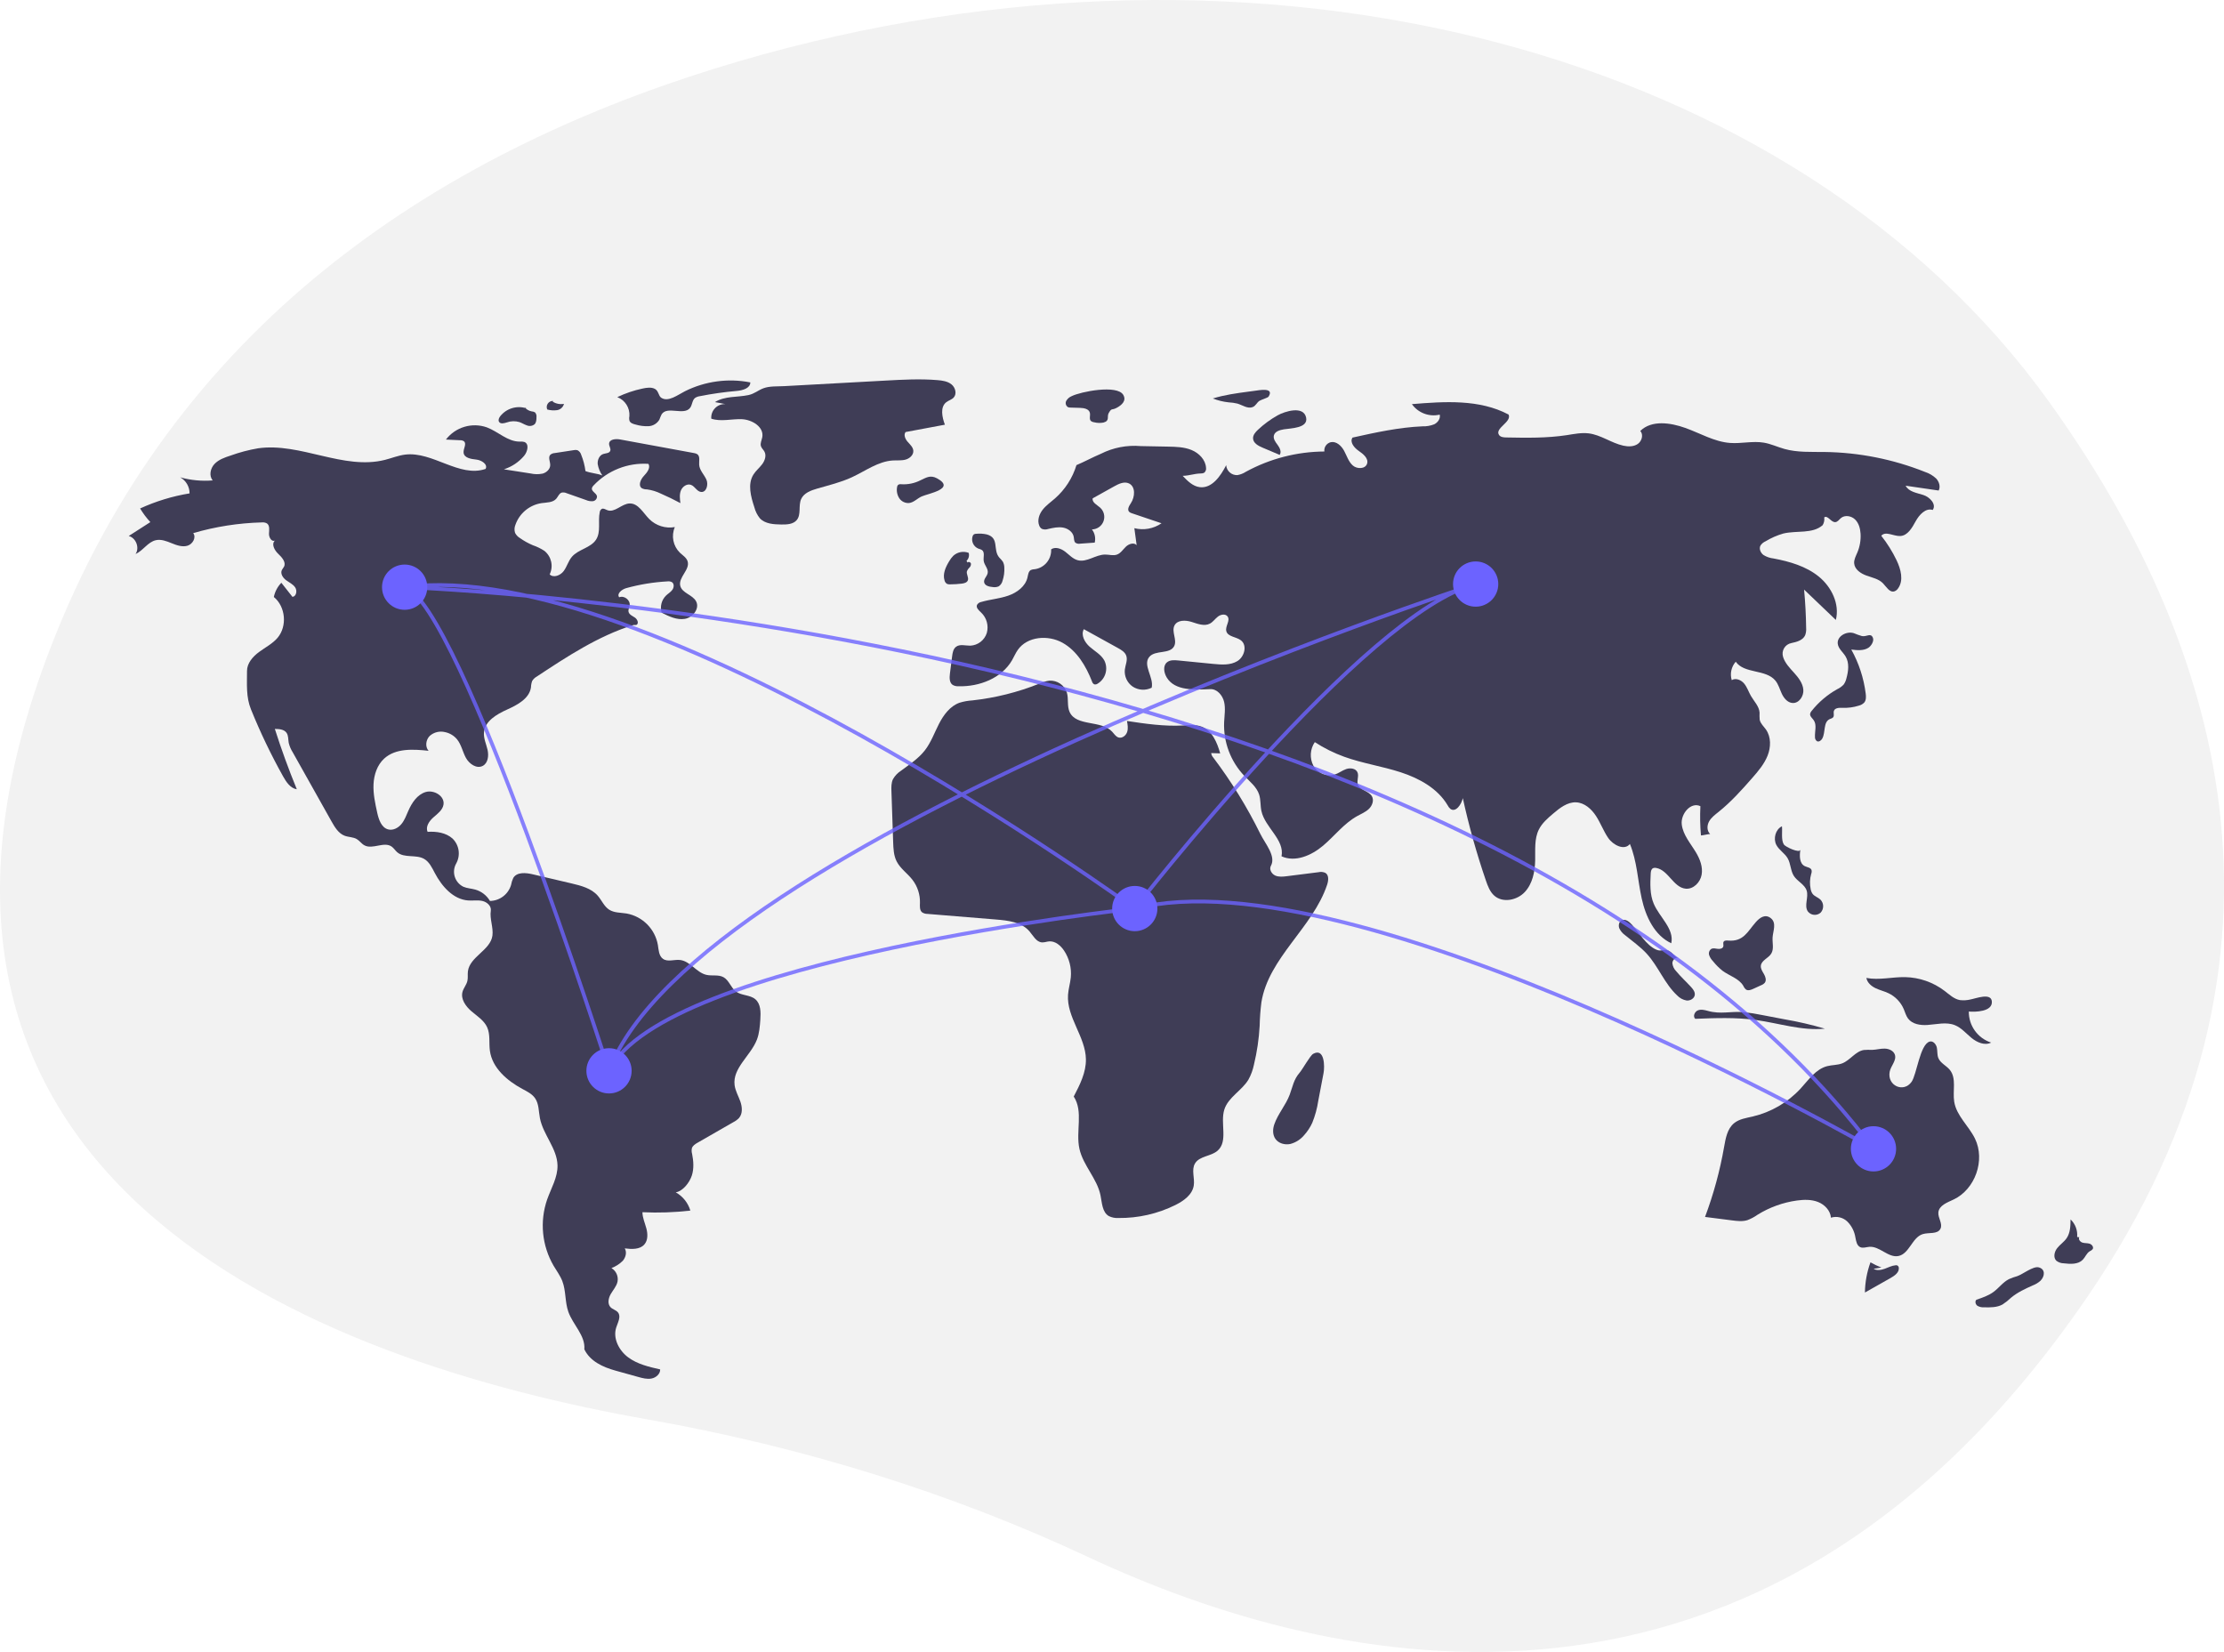
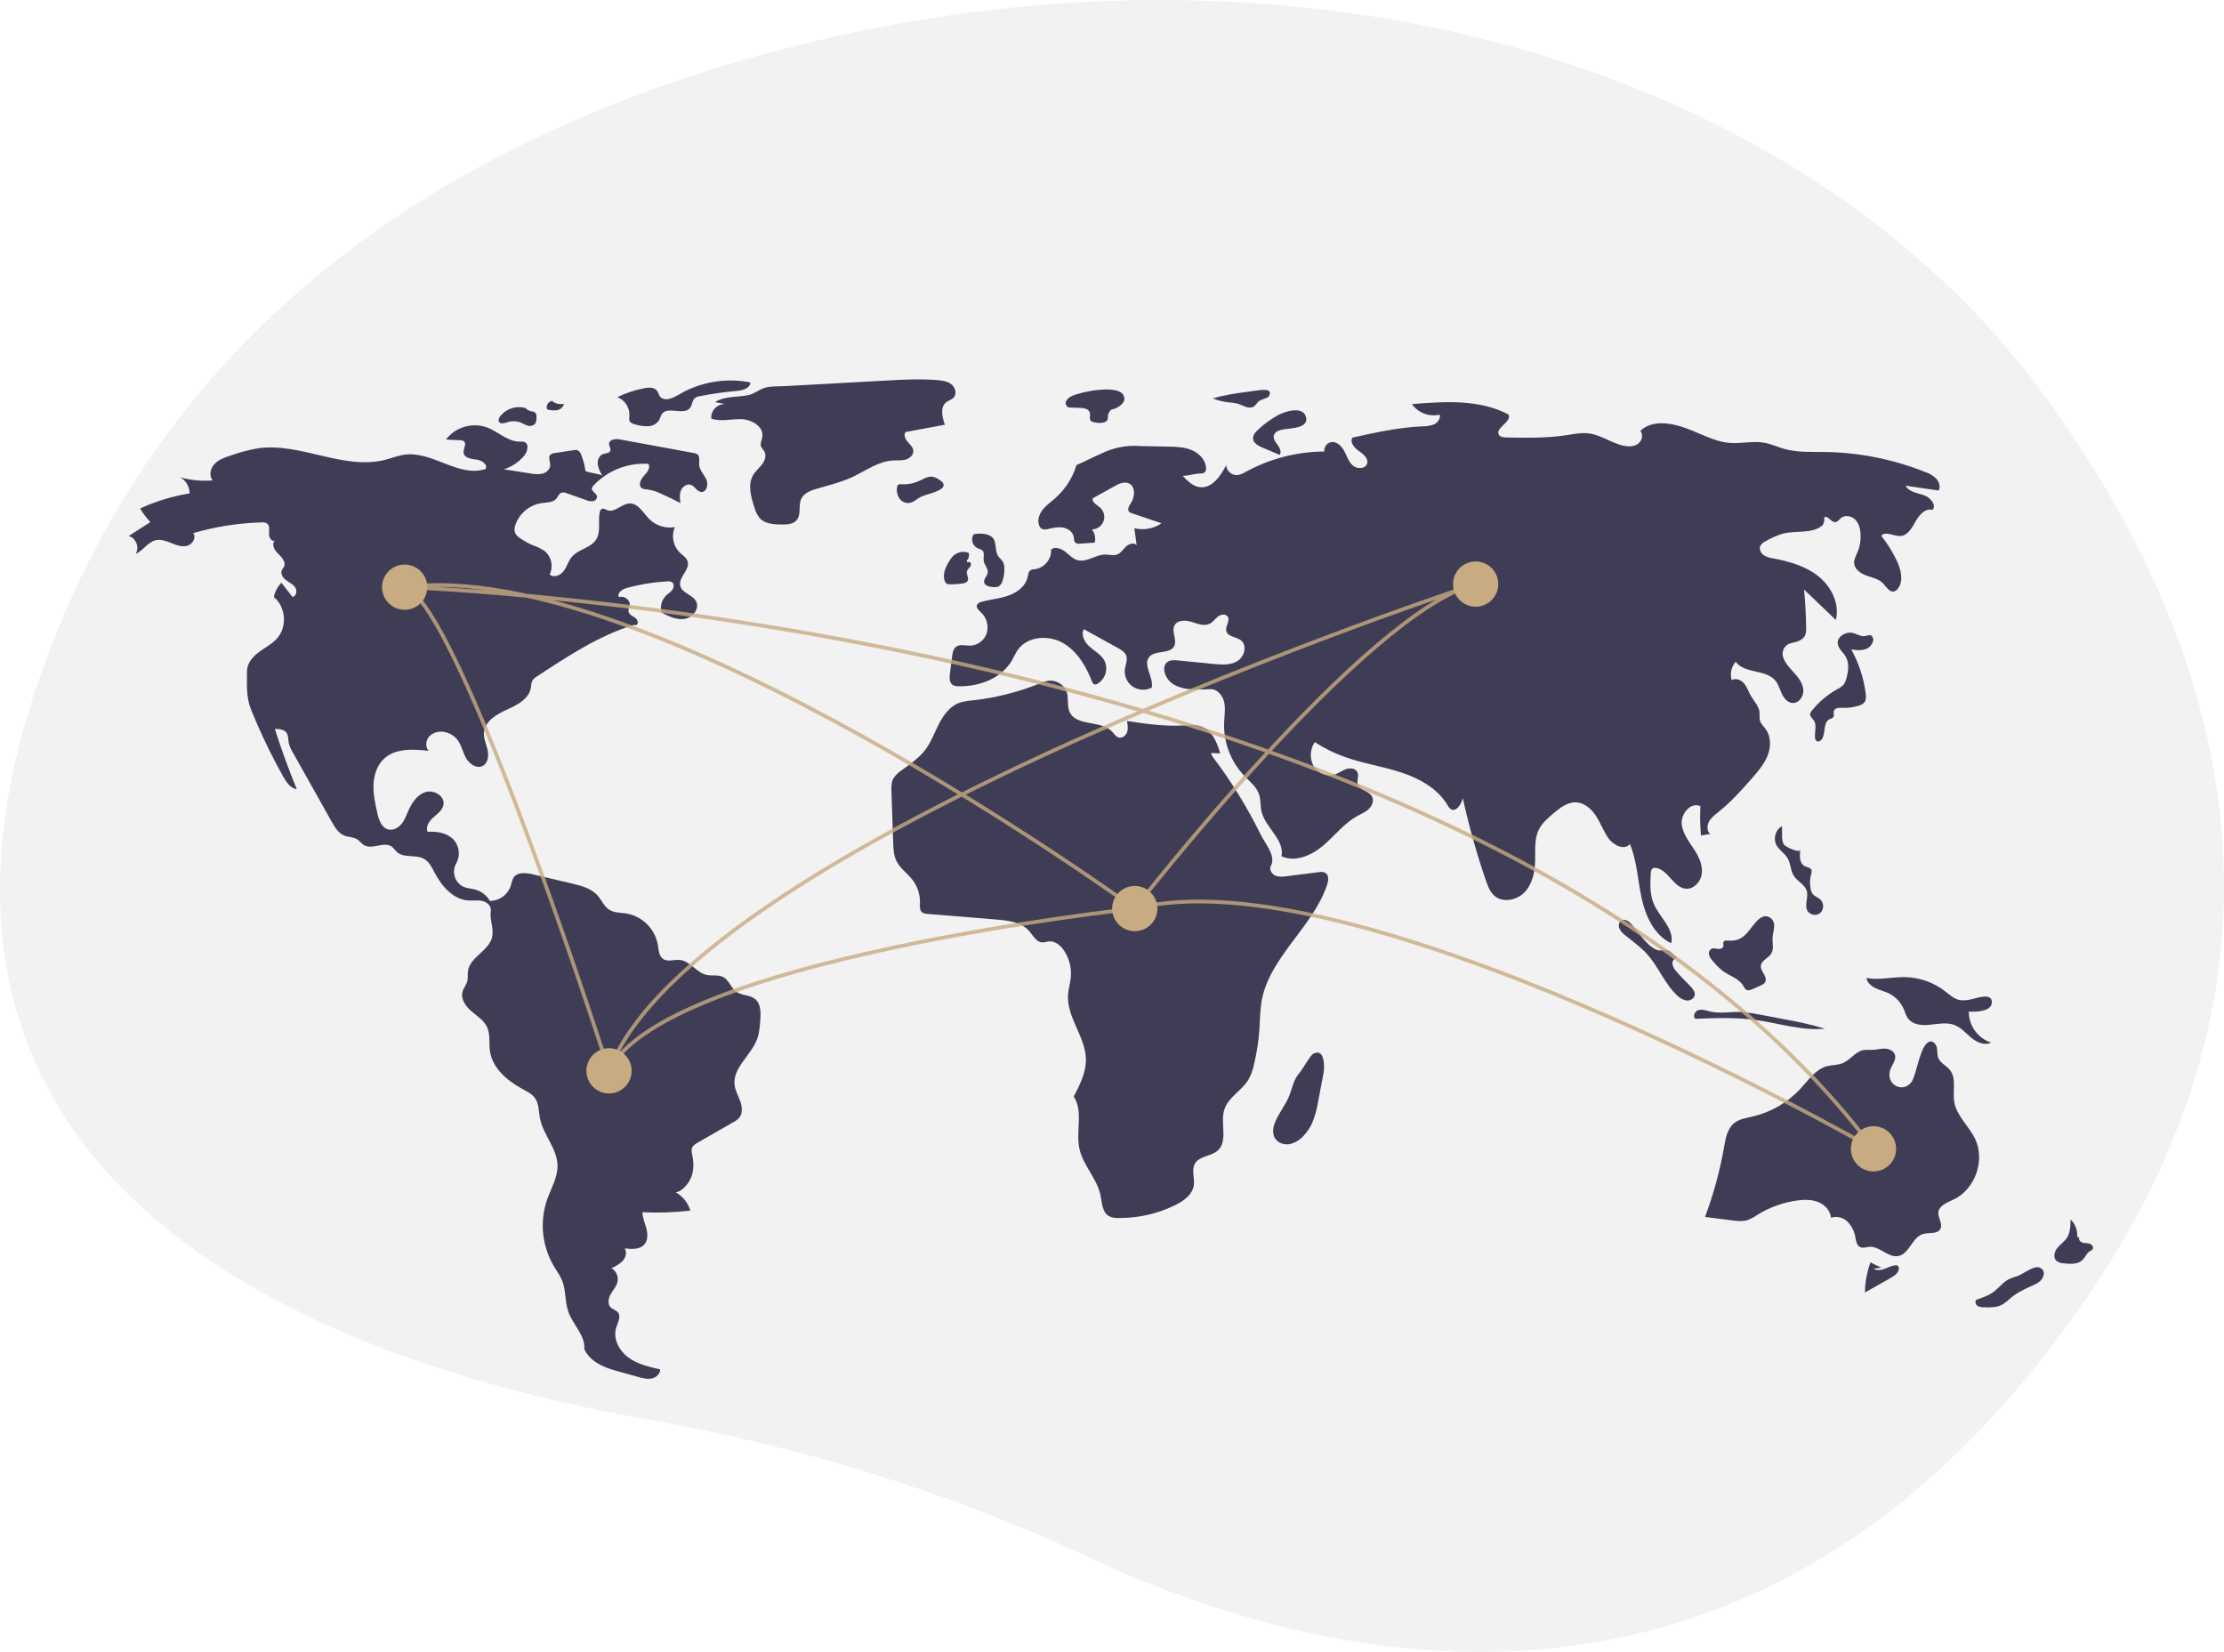
<svg xmlns="http://www.w3.org/2000/svg" id="e37c00f5-ff96-45aa-87ea-1a24b78ba7bd" data-name="Layer 1" width="1176.606" height="873.979" viewBox="0 0 1176.606 873.979">
  <path d="M1095.664,225.463C962.121,39.632,680.019-35.748,402.58,45.439,255.907,88.36,114.487,174.358,44.402,340.88-80.881,638.554,182.167,733.624,354.172,763.924c83.172,14.651,161.507,39.263,233.089,72.771C716.045,896.979,944,950.398,1115.894,699.286,1240.482,517.28,1184.616,349.244,1095.664,225.463Z" transform="translate(-11.69692 -13.01074)" fill="#f2f2f2" />
  <path d="M321.429,262.228a34.385,34.385,0,0,0-2.248-8.605,3.895,3.895,0,0,0-1.98-2.439,4.08,4.08,0,0,0-1.965-.022l-10.087,1.544a3.867,3.867,0,0,0-2.302.894c-1.314,1.382-.02,3.607-.06,5.513-.045,2.143-1.95,3.883-4.015,4.459a15.177,15.177,0,0,1-6.38-.079l-14.105-2.192a23.256,23.256,0,0,0,10.671-7.121c1.856-2.199,2.844-6.304.161-7.345a6.585,6.585,0,0,0-2.45-.197c-6.391.05-11.419-5.286-17.402-7.533a19.241,19.241,0,0,0-21.655,6.455l7.514.362a3.335,3.335,0,0,1,2.001.534c1.647,1.353-.401,3.952-.169,6.07.301,2.752,3.956,3.34,6.711,3.619s6.25,2.517,4.925,4.948c-13.847,4.769-27.937-9.323-42.479-7.588-3.68.439-7.156,1.885-10.749,2.794-21.951,5.554-44.644-9.264-67.068-6.126a85.163,85.163,0,0,0-14.64,3.861c-3.052,1.002-6.235,2.085-8.453,4.409s-3.061,6.298-.961,8.729a49.126,49.126,0,0,1-17.216-1.636,9.645,9.645,0,0,1,4.959,8.5A102.145,102.145,0,0,0,85.821,282.014a44.073,44.073,0,0,0,5.416,7.215l-11.445,7.353c3.867.974,5.866,6.247,3.617,9.54,4.009-1.784,6.494-6.398,10.782-7.333,2.809-.613,5.667.536,8.331,1.616s5.593,2.126,8.352,1.316,4.793-4.387,3.04-6.666a142.719,142.719,0,0,1,36.253-5.664,4.547,4.547,0,0,1,2.746.521c1.598,1.109,1.178,3.504,1.092,5.447s1.429,4.497,3.165,3.621c-2.043,1.772-.297,5.108,1.664,6.971s4.323,4.434,3.123,6.858c-.313.633-.845,1.139-1.146,1.777-.89,1.884.523,4.081,2.189,5.332s3.707,2.126,4.864,3.858.632,4.765-1.438,5.007l-5.882-7.469a15.314,15.314,0,0,0-3.974,7.53c6.238,5.099,7.176,15.478,1.954,21.613-2.669,3.135-6.464,5.04-9.776,7.486s-6.377,5.928-6.369,10.045c.014,7.113-.567,13.721,2.099,20.316a312.966,312.966,0,0,0,16.99,35.447c1.681,3.006,3.853,6.301,7.258,6.819q-6.455-15.714-11.621-31.917c2.243.009,4.836.187,6.151,2.004,1.089,1.505.855,3.551,1.193,5.378a16.659,16.659,0,0,0,2.124,4.994L187.123,447.636c1.704,3.034,3.658,6.292,6.913,7.521,2.082.786,4.49.638,6.406,1.769,1.502.887,2.513,2.46,4.044,3.296,4.329,2.361,10.349-2.167,14.394.652,1.157.806,1.893,2.087,2.958,3.01,3.736,3.236,9.865,1.071,14.179,3.485,2.78,1.556,4.22,4.667,5.703,7.486,3.714,7.062,9.723,13.981,17.683,14.543,2.5.177,5.054-.297,7.498.259s4.85,2.689,4.457,5.164c-.673,4.244,1.424,8.891.861,13.151-1.026,7.76-12.032,11.169-12.978,18.939-.207,1.701.117,3.457-.288,5.122-.496,2.041-2.029,3.702-2.574,5.731-1.032,3.844,1.722,7.67,4.748,10.256s6.635,4.816,8.289,8.437c1.748,3.827.89,8.289,1.458,12.457,1.241,9.1,9.102,15.847,17.191,20.197,2.465,1.325,5.111,2.608,6.706,4.908,2.082,3.001,1.875,6.957,2.57,10.543,1.703,8.782,9.095,16.017,9.305,24.96.149,6.356-3.384,12.122-5.495,18.12a42.257,42.257,0,0,0,3.451,35.046c1.579,2.666,3.467,5.18,4.584,8.07,1.993,5.158,1.346,11.02,3.184,16.235,2.43,6.895,9.106,12.589,8.467,19.872,3.031,6.294,9.724,9.387,16.454,11.26l12.062,3.357c2.309.643,4.723,1.291,7.074.825s4.596-2.418,4.535-4.815c-5.915-1.334-12.019-2.752-16.895-6.357s-8.216-10.023-6.366-15.797c.858-2.678,2.683-5.769.948-7.982-.993-1.267-2.81-1.598-3.931-2.753-1.748-1.803-1.147-4.831.109-7.005s3.073-4.116,3.579-6.576a6.861,6.861,0,0,0-3.216-7.138,17.054,17.054,0,0,0,5.97-3.831c1.57-1.793,2.295-4.557,1.06-6.595,3.668.465,7.997.693,10.405-2.113,1.923-2.24,1.79-5.59,1.031-8.442s-2.044-5.624-2.084-8.575a156.267,156.267,0,0,0,25.353-.86,16.439,16.439,0,0,0-7.708-9.654c3.811-.645,7.282-5.207,8.486-8.879s.897-7.673.153-11.465a6.152,6.152,0,0,1-.114-3.004c.429-1.368,1.772-2.202,3.015-2.916l18.914-10.863a11.017,11.017,0,0,0,3.025-2.233c1.982-2.328,1.688-5.841.673-8.725s-2.64-5.595-3.031-8.627c-1.169-9.068,8.538-15.574,11.813-24.109,1.286-3.35,1.548-6.991,1.796-10.57.267-3.844.287-8.31-2.665-10.787-2.829-2.375-7.251-1.845-10.211-4.054-2.714-2.025-3.651-5.958-6.616-7.594-2.693-1.486-6.07-.541-9.065-1.239-5.274-1.23-8.592-7.308-13.978-7.871-3.039-.318-6.478,1.168-8.969-.602-2.195-1.559-2.283-4.694-2.7-7.353a20.536,20.536,0,0,0-16.575-16.628c-3.133-.502-6.544-.312-9.209-2.033-2.699-1.744-3.937-5.008-6.057-7.422-3.417-3.891-8.798-5.274-13.84-6.459l-20.506-4.821c-3.64-.856-8.332-1.31-10.286,1.879a14.738,14.738,0,0,0-1.217,3.827,11.85,11.85,0,0,1-11.144,8.388,13.179,13.179,0,0,0-7.772-6.013c-2.079-.579-4.305-.644-6.288-1.496a8.833,8.833,0,0,1-3.833-12.253,10.995,10.995,0,0,0-1.879-13.225c-3.487-3.131-8.532-3.887-13.207-3.574-1.225-2.672.823-5.687,3.03-7.629s4.886-3.851,5.366-6.751c.756-4.561-5.064-8.026-9.483-6.666s-7.24,5.652-9.104,9.883c-1.07,2.428-1.979,4.984-3.667,7.031s-4.405,3.513-6.975,2.856c-3.639-.93-5.044-5.253-5.849-8.921-1.081-4.922-2.167-9.912-1.941-14.946s1.923-10.203,5.635-13.61c6.049-5.553,15.328-5.009,23.491-4.123-1.929-2.173-1.452-5.835.612-7.881a8.96,8.96,0,0,1,8.121-1.995,11.191,11.191,0,0,1,6.291,3.762c2.32,2.828,2.979,6.647,4.733,9.857s5.696,5.948,8.923,4.226c2.787-1.488,3.23-5.353,2.536-8.435s-2.167-6.08-1.916-9.229c.479-6.01,6.709-9.627,12.206-12.102S291.737,382.615,292.608,376.65a10.73,10.73,0,0,1,.652-3.42,6.709,6.709,0,0,1,2.461-2.315c16.044-10.603,32.355-21.335,50.692-27.129.954-.301,1.066.034,2.038-.203,1.361-.786.459-2.962-.846-3.838s-3.048-1.549-3.379-3.085c-.243-1.129.422-2.238.595-3.381.425-2.807-2.933-5.399-5.541-4.276-1.473-1.951,1.442-4.217,3.798-4.866a103.15,103.15,0,0,1,21.67-3.54,3.903,3.903,0,0,1,2.466.419c1.231.853,1.074,2.808.201,4.025s-2.229,1.981-3.316,3.011a9.053,9.053,0,0,0-2.348,9.105c3.826,1.946,7.986,3.95,12.223,3.264s7.999-5.447,6.007-9.249c-1.855-3.541-7.426-4.34-8.384-8.221-1.122-4.544,5.31-8.585,3.862-13.035-.635-1.949-2.577-3.097-4.068-4.504a12.221,12.221,0,0,1-2.674-13.552,15.419,15.419,0,0,1-13.523-4.232c-3.234-3.264-5.815-8.414-10.408-8.267-4.215.134-7.845,5.051-11.786,3.551-.97-.369-1.992-1.12-2.931-.68a2.422,2.422,0,0,0-1.093,1.815c-1.002,4.788.721,10.244-1.888,14.382-2.84,4.503-9.409,5.127-12.852,9.187-1.869,2.204-2.593,5.174-4.311,7.498s-5.364,3.801-7.425,1.776a10.235,10.235,0,0,0-2.78-12.445,27.309,27.309,0,0,0-6.141-2.987,36.422,36.422,0,0,1-6.861-3.824,6.758,6.758,0,0,1-2.519-2.695,6.141,6.141,0,0,1,.172-4.262,17.426,17.426,0,0,1,13.867-11.494c2.745-.373,5.94-.242,7.756-2.333.961-1.107,1.465-2.78,2.861-3.229a4.219,4.219,0,0,1,2.641.325l10.245,3.606a7.191,7.191,0,0,0,3.65.604,2.474,2.474,0,0,0,2.14-2.6c-.327-1.701-2.945-2.518-2.707-4.234a2.827,2.827,0,0,1,.857-1.441,36.629,36.629,0,0,1,29.051-11.472c1.293,2.124-.752,4.639-2.454,6.452s-3.069,5.052-1.011,6.448a5.643,5.643,0,0,0,2.728.614,23.819,23.819,0,0,1,7.261,2.202q5.311,2.311,10.417,5.057c-.301-2.245-.588-4.609.263-6.708s3.269-3.745,5.381-2.928c2.036.788,3.079,3.483,5.248,3.73,2.893.329,4.034-3.944,2.826-6.593s-3.6-4.867-3.8-7.772c-.135-1.96.611-4.39-.954-5.576a4.26,4.26,0,0,0-1.847-.648l-39.084-7.192c-2.321-.427-5.674-.1-5.777,2.258-.057,1.316,1.118,2.618.597,3.828-.556,1.291-2.381,1.173-3.711,1.63-2.063.709-3.098,3.158-2.9,5.331a14.834,14.834,0,0,0,2.448,6.008C327.82,263.487,323.971,263.291,321.429,262.228Z" transform="translate(-11.69692 -13.01074)" fill="#3f3d56" />
  <path d="M290.244,229.051a12.656,12.656,0,0,0-13.902,4.164c-.644.847-1.184,2.015-.645,2.933.772,1.315,2.741.796,4.192.325a10.549,10.549,0,0,1,6.621-.158c1.363.468,2.581,1.295,3.95,1.745a3.978,3.978,0,0,0,4.056-.593c.939-.958.998-2.447 1-3.788a3.047,3.047,0,0,0-.776-2.504,3.981,3.981,0,0,0-1.796-.531,6.185,6.185,0,0,1-3.619-2.115" transform="translate(-11.69692 -13.01074)" fill="#3f3d56" />
  <path d="M304.337,225.127a3.22,3.22,0,0,0-3.112,4.534,13.05,13.05,0,0,0,5.203.339,4.447,4.447,0,0,0,3.637-3.334,8.372,8.372,0,0,1-5.928-1.132" transform="translate(-11.69692 -13.01074)" fill="#3f3d56" />
  <path d="M351.62,218.574a59.853,59.853,0,0,0-13.342,4.532,10.024,10.024,0,0,1,6.402,10.068,5.243,5.243,0,0,0,.061,2.489c.49,1.188,1.91,1.634,3.158,1.939a20.823,20.823,0,0,0,6.927.884,7.056,7.056,0,0,0,5.734-3.504,24.972,24.972,0,0,1,1.192-2.819c2.992-4.557,11.881.953,15.094-3.451,1.132-1.552,1.028-3.887,2.503-5.116a5.624,5.624,0,0,1,2.574-.982,180.731,180.731,0,0,1,19.548-2.784c3.109-.271,7.162-1.387,7.188-4.508a54.149,54.149,0,0,0-34.541,4.647c-3.85,1.929-8.943,5.985-12.652,3.429-1.389-.957-1.32-3.535-3.231-4.612C356.281,217.686,353.694,218.133,351.62,218.574Z" transform="translate(-11.69692 -13.01074)" fill="#3f3d56" />
  <path d="M389.919,225.736l5.497,1.056a7.124,7.124,0,0,0-7.413,7.72c5.148,1.72,10.761.046,16.184.275s11.733,4.102,10.807,9.451c-.28,1.617-1.214,3.233-.728,4.801.34,1.099,1.31,1.878,1.856,2.89,1.14,2.109.229,4.776-1.21,6.693s-3.374,3.446-4.637,5.483c-3.142,5.067-1.357,11.617.515,17.277a15.231,15.231,0,0,0,2.929,5.849c2.773,2.948,7.292,3.205,11.338,3.264,2.945.043,6.32-.103,8.182-2.385,2.432-2.979.731-7.628,2.332-11.125,1.454-3.176,5.159-4.538,8.515-5.504,6.149-1.77,12.416-3.275,18.229-5.949,7.219-3.32,13.965-8.495,21.899-8.922,2.226-.12,4.507.143,6.651-.467s4.181-2.464,4.019-4.687c-.139-1.9-1.746-3.294-3.002-4.726s-2.242-3.634-1.088-5.149l20.797-3.884c-1.474-4.017-2.623-9.309.765-11.924,1.222-.944,2.859-1.321,3.899-2.461,1.774-1.944.882-5.293-1.166-6.946s-4.816-2.037-7.438-2.255c-9.119-.757-18.29-.257-27.426.244q-26.79,1.468-53.58,2.937c-3.595.197-7.746-.104-11.044,1.123-2.792,1.038-4.776,2.945-7.969,3.614C401.739,223.264,395.252,222.427,389.919,225.736Z" transform="translate(-11.69692 -13.01074)" fill="#3f3d56" />
  <path d="M488.403,269.189a2.212,2.212,0,0,0-1.6.363,2.02,2.02,0,0,0-.521,1.234,8.149,8.149,0,0,0,1.184,5.832,5.711,5.711,0,0,0,5.228,2.506c2.475-.316,4.3-2.427,6.575-3.458,3.507-1.587,18.403-4.061,8.099-9.627-3.551-1.918-5.845-.225-8.644,1.039A19.669,19.669,0,0,1,488.403,269.189Z" transform="translate(-11.69692 -13.01074)" fill="#3f3d56" />
  <path d="M578.653,222.593a5.883,5.883,0,0,0-2.862,2.492,2.514,2.514,0,0,0,.943,3.335,3.752,3.752,0,0,0,1.404.223l4.892.146c2.078.062,4.674.505,5.233,2.508.415,1.487-.513,3.398.606,4.461a3.155,3.155,0,0,0,1.664.649,11.341,11.341,0,0,0,4.929.159c3.56-.955,1.689-3.127,2.81-5.062,1.715-2.96,1.418-1.168,4.441-2.864,2.232-1.253,5.116-3.525,3.253-6.718C602.727,216.368,583.434,220.208,578.653,222.593Z" transform="translate(-11.69692 -13.01074)" fill="#3f3d56" />
  <path d="M675.212,219.802l-2.841.379c-6.406.855-12.848,1.718-19.018,3.641a31.652,31.652,0,0,0,8.329,2.044,25.585,25.585,0,0,1,4.665.663c2.725.811,5.471,2.906,8.104,1.833,1.632-.665,2.165-2.365,3.517-3.266.934-.622,4.475-1.629,4.871-2.257C686.04,217.764,677.672,219.474,675.212,219.802Z" transform="translate(-11.69692 -13.01074)" fill="#3f3d56" />
  <path d="M687.686,232.713A53.277,53.277,0,0,0,677.203,240.39c-1.335,1.255-2.698,2.815-2.577,4.643.161,2.429,2.749,3.839,4.991,4.788l9.081,3.845c1.102-1.553.093-3.696-1.045-5.222s-2.492-3.291-1.989-5.128c.574-2.095,3.129-2.81,5.271-3.171,3.491-.588,12.907-.541,11.776-6.167C701.378,227.35,691.19,230.754,687.686,232.713Z" transform="translate(-11.69692 -13.01074)" fill="#3f3d56" />
  <path d="M685.86,607.84c-.865,2.503-.947,5.451.549,7.637,1.678,2.452,5.036,3.366,7.942,2.744a14.307,14.307,0,0,0,7.374-4.741,25.392,25.392,0,0,0,4.241-6.504,50.767,50.767,0,0,0,3.144-11.502l2.82-14.804c.63-3.309.606-13.452-5.475-10.147-1.661.903-5.508,8.031-7.249,10.053-3.138,3.643-3.553,7.178-5.205,11.592C691.931,597.695,687.773,602.303,685.86,607.84Z" transform="translate(-11.69692 -13.01074)" fill="#3f3d56" />
  <path d="M1007.042,683.597a44.332,44.332,0,0,1-5.778-2.751,48.707,48.707,0,0,0-2.929,15.965l13.616-7.705c2.048-1.159,4.37-2.769,4.326-5.123a1.621,1.621,0,0,0-.753-1.474,1.836,1.836,0,0,0-.955-.112c-2.019.168-3.86,1.162-5.764,1.853s-4.132,1.056-5.879.031" transform="translate(-11.69692 -13.01074)" fill="#3f3d56" />
  <path d="M1078.869,688.172a29.472,29.472,0,0,0-4.366,1.567c-3.125,1.59-5.25,4.609-8.062,6.703-2.691,2.004-5.93,3.104-9.11,4.174-.935.827-.506,2.492.51,3.218a6.315,6.315,0,0,0,3.596.808c3.303.073,6.784.105,9.677-1.491a30.518,30.518,0,0,0,4.556-3.616c3.383-2.823,7.446-4.685,11.467-6.485a13.162,13.162,0,0,0,3.997-2.39c2.527-2.49,2.705-6.331-.939-7.178C1087.251,682.798,1081.672,687.265,1078.869,688.172Z" transform="translate(-11.69692 -13.01074)" fill="#3f3d56" />
  <path d="M1110.605,667.441a11.359,11.359,0,0,0-3.475-9.307c-.037,3.428-.141,7.079-2.069,9.914-1.374,2.02-3.527,3.384-5.032,5.307s-2.173,4.973-.408,6.661a6.615,6.615,0,0,0,3.92,1.35c3.514.414,7.581.644,10.045-1.894,1.345-1.386,1.999-3.438,3.64-4.456a4.429,4.429,0,0,0,1.597-1.143c.677-1.077-.399-2.496-1.611-2.884s-2.547-.206-3.764-.574-2.335-1.738-1.71-2.846" transform="translate(-11.69692 -13.01074)" fill="#3f3d56" />
  <path d="M1054.2,541.77a15.795,15.795,0,0,1-5.636.332c-3.128-.575-5.563-2.933-8.088-4.866A35.677,35.677,0,0,0,1019.63,529.953c-6.863-.13-13.789,1.73-20.529.433.44,2.449,2.536,4.286,4.772,5.378s4.704,1.641,6.951,2.711a16.597,16.597,0,0,1,8.039,8.363c.724,1.689,1.179,3.528,2.275,5.003,2.241,3.015,6.488,3.677,10.236,3.43,4.887-.321,9.991-1.727,14.537.094,3.478,1.393,5.967,4.437,8.871,6.804s6.994,4.124,10.329,2.416a17.075,17.075,0,0,1-11.814-16.43c3.27.301,12.69.184,12.183-5.373C1065.05,538.072,1057.008,541.262,1054.2,541.77Z" transform="translate(-11.69692 -13.01074)" fill="#3f3d56" />
  <path d="M1011.417,580.087c.581-3.185,3.757-5.997,2.767-9.08-.684-2.132-3.156-3.184-5.394-3.237s-4.437.614-6.675.677a32.53,32.53,0,0,0-4.371.062c-4.442.73-7.181,5.387-11.367,7.042-2.546,1.007-5.406.814-8.053,1.51-6.01,1.58-9.813,7.259-14.014,11.838a50.011,50.011,0,0,1-25.384,14.804c-3.417.791-7.09,1.297-9.807,3.517-3.597,2.939-4.482,7.977-5.282,12.552a207.333,207.333,0,0,1-10.093,37.051l14.27,1.822c2.713.346,5.524.685,8.139-.118a23.628,23.628,0,0,0,5.353-2.852,53.442,53.442,0,0,1,20.879-7.537c3.737-.513,7.655-.607,11.162.782s6.516,4.539,6.809,8.3a8.767,8.767,0,0,1,8.762,2.131,15.231,15.231,0,0,1,4.183,8.351c.376,1.952.752,4.292,2.564,5.111,1.478.668,3.173-.051,4.79-.181,5.486-.439,10.039,5.958,15.432,4.857,5.784-1.181,7.203-9.843,12.846-11.578,3.241-.996,7.786.215,9.338-2.799,1.368-2.657-1.361-5.723-1.08-8.698.346-3.663,4.667-5.218,7.998-6.781,11.484-5.389,16.934-20.845,11.369-32.245-3.297-6.754-9.785-12.071-10.983-19.491-.922-5.709,1.329-12.366-2.311-16.859-1.852-2.286-4.987-3.548-6.088-6.275-.694-1.717-.415-3.665-.788-5.479s-1.956-3.711-3.747-3.241c-5.199,1.365-6.858,17.425-9.641,21.327C1018.77,591.302,1010.084,587.395,1011.417,580.087Z" transform="translate(-11.69692 -13.01074)" fill="#3f3d56" />
  <path d="M915.322,547.838c-1.777-.498-3.717-.989-5.419-.277s-2.696,3.211-1.33,4.451c10.688-.416,21.442-.83,32.04.622,12.21,1.672,24.294,5.815,36.558,4.596a186.054,186.054,0,0,0-21.326-4.949l-12.006-2.293a92.83,92.83,0,0,0-9.749-1.506C927.241,547.916,922.057,549.726,915.322,547.838Z" transform="translate(-11.69692 -13.01074)" fill="#3f3d56" />
  <path d="M926.023,510.612c-.887-.074-1.986-.138-2.445.625-.439.729.063,1.692-.172,2.509-.322,1.117-1.785,1.402-2.937,1.25s-2.398-.516-3.419.039a2.898,2.898,0,0,0-1.121,3.292,8.475,8.475,0,0,0,1.976,3.15,32.185,32.185,0,0,0,5.128,5.143c3.674,2.712,8.65,4.018,10.964,7.955a5.278,5.278,0,0,0,1.464,1.971c1.111.704,2.559.168,3.755-.378l4.192-1.915a4.762,4.762,0,0,0,1.96-1.333c.958-1.299.369-3.147-.434-4.547s-1.833-2.849-1.66-4.454c.308-2.862,3.987-3.956,5.5-6.405,1.525-2.468.532-5.648.708-8.544.206-3.387,2.334-7.792-1.09-10.323-2.91-2.151-5.691-.163-7.78,2.211C936.205,505.866,934.122,511.288,926.023,510.612Z" transform="translate(-11.69692 -13.01074)" fill="#3f3d56" />
  <path d="M951.468,460.009c1.431,2.74,4.415,4.376,5.975,7.044,1.692,2.893,1.499,6.63,3.334,9.434,1.883,2.877,5.672,4.404,6.728,7.675,1.153,3.572-1.463,7.913.622,11.034a4.632,4.632,0,0,0,6.794.624,4.984,4.984,0,0,0-.206-6.954c-1.234-1.126-3.007-1.612-4.038-2.927a6.141,6.141,0,0,1-1.046-2.546,16.669,16.669,0,0,1,.262-7.989,3.555,3.555,0,0,0,.201-2.09c-.464-1.349-2.29-1.444-3.572-2.07-2.911-1.421-2.841-5.53-2.332-8.729-.339,2.13-7.926-1.493-8.72-2.699-1.578-2.397-.719-7.02-1.032-9.669C951.032,451.791,949.718,456.659,951.468,460.009Z" transform="translate(-11.69692 -13.01074)" fill="#3f3d56" />
  <path d="M875.031,502.171c-1.4-1.568-3.51-3.208-5.387-2.262-1.432.721-1.826,2.703-1.265,4.205a9.257,9.257,0,0,0,3.055,3.642c3.913,3.227,8.126,6.139,11.539,9.89,6.108,6.713,9.344,15.77,15.987,21.954a8.967,8.967,0,0,0,5.034,2.724c1.935.18,4.109-1.059,4.331-2.99.183-1.591-.926-3.014-2.009-4.193-2.581-2.807-5.406-5.391-7.842-8.323a6.994,6.994,0,0,1-2.004-4.186c-.012-1.579,1.428-3.232,2.958-2.841-1.861-.476-3.241-3.576-5.972-4.159-2.282-.487-2.835.926-5.551-.239C882.724,513.172,878.659,506.233,875.031,502.171Z" transform="translate(-11.69692 -13.01074)" fill="#3f3d56" />
  <path d="M996.764,349.525a42.899,42.899,0,0,1-4.377-1.563c-3.847-1.155-8.936,1.673-8.423,5.656.341,2.647,2.804,4.431,4.164,6.727,2.017,3.404,1.479,7.722.419,11.535a9.017,9.017,0,0,1-1.455,3.282A11.116,11.116,0,0,1,983.644,377.64a46.103,46.103,0,0,0-13.49,11.46,3.303,3.303,0,0,0-.815,1.536c-.183,1.345,1.168,2.325,1.933,3.446,1.698,2.492.471,5.845.638,8.855a2.504,2.504,0,0,0,1.055,2.197c1.023.52,2.236-.363,2.791-1.368,1.841-3.335.454-8.687,3.907-10.295.653-.304,1.445-.432,1.881-1.006.691-.91.024-2.258.375-3.346.526-1.633,2.76-1.707,4.475-1.634a25.398,25.398,0,0,0,8.724-1.161,5.807,5.807,0,0,0,2.888-1.672c1.032-1.288.941-3.12.734-4.758a64.492,64.492,0,0,0-7.62-23.25c3.033.387,6.333.723,8.95-.858,1.466-.885,3.223-3.532,2.496-5.334C1001.418,347.603,999.341,350.001,996.764,349.525Z" transform="translate(-11.69692 -13.01074)" fill="#3f3d56" />
  <path d="M607.915,394.431c.363,1.947.72,3.997.082,5.871s-2.645,3.441-4.54,2.867c-1.471-.446-2.32-1.925-3.365-3.052-5.808-6.27-18.912-2.64-22.5-10.397-1.464-3.166-.469-6.959-1.468-10.301a9.169,9.169,0,0,0-9.285-6.308,19.08,19.08,0,0,0-5.343,1.595,134.727,134.727,0,0,1-35.401,8.854,29.087,29.087,0,0,0-6.802,1.238c-4.988,1.808-8.396,6.432-10.821,11.151s-4.216,9.827-7.468,14.019c-3.417,4.406-8.206,7.491-12.673,10.828a12.93,12.93,0,0,0-4.181,4.382c-.968,1.988-.914,4.301-.839,6.511l.913,26.844c.117,3.453.265,7.029,1.81,10.119,1.93,3.858,5.742,6.386,8.386,9.794a19.183,19.183,0,0,1,3.98,12.251c-.056,1.777-.233,3.879,1.151,4.995a5.062,5.062,0,0,0,2.83.814l36.312,2.972c6.387.523,13.466,1.382,17.637,6.249,1.968,2.297,3.549,5.6,6.564,5.846,1.293.106,2.551-.425,3.845-.528,3.263-.258,6.13,2.218,7.939,4.946a21.943,21.943,0,0,1,3.525,14.08c-.297,3.112-1.261,6.137-1.469,9.256-.791,11.868,9.269,22.179,9.464,34.071.115,6.995-3.206,13.531-6.444,19.733,5.225,7.916.947,18.457,3.027,27.711,1.974,8.78,9.294,15.653,11.118,24.465.835,4.034.883,8.998,4.441,11.076a10.122,10.122,0,0,0,5.025,1.006,66.242,66.242,0,0,0,30.165-6.867c4.399-2.183,8.957-5.441,9.725-10.291.62-3.911-1.364-8.286.655-11.693,2.379-4.015,8.473-3.697,11.974-6.784,5.679-5.008,1.251-14.56,3.551-21.773,2.068-6.484,9.187-9.929,12.716-15.748a27.986,27.986,0,0,0,2.955-8.009,114.243,114.243,0,0,0,3.007-20.426,122.436,122.436,0,0,1,.924-12.511c3.805-23.638,27.173-39.466,34.76-62.174.725-2.169,1.065-5.057-.864-6.284a5.525,5.525,0,0,0-3.674-.385l-16.739,2.11c-2.079.262-4.283.507-6.192-.356s-3.278-3.279-2.265-5.114c2.843-5.15-3.005-11.657-5.603-16.935a249.894,249.894,0,0,0-24.885-40.357,4.102,4.102,0,0,1-1.091-2.369l4.751.158c-1.604-5.754-4.25-12.051-9.841-14.156-3.15-1.186-6.639-.776-10-.592C627.764,397.358,617.443,395.904,607.915,394.431Z" transform="translate(-11.69692 -13.01074)" fill="#3f3d56" />
  <path d="M637.399,264.755c2.519,2.675,5.342,5.512,8.987,5.978,6.438.824,11.067-5.834,14.014-11.617a5.676,5.676,0,0,0,5.923,5.251,11.693,11.693,0,0,0,4.455-1.742,87.765,87.765,0,0,1,41.579-10.748,4.49,4.49,0,0,1,3.429-4.936c2.955-.586,5.618,1.969,7.043,4.624s2.315,5.731,4.58,7.718,6.65,1.9,7.545-.977c.859-2.762-2.019-5.118-4.409-6.746s-4.91-4.642-3.301-7.046c12.213-2.704,24.502-5.417,37-5.955a15.494,15.494,0,0,0,6.228-1.073c1.906-.935,3.421-3.058,2.908-5.119a14.104,14.104,0,0,1-14.718-5.552c17.341-1.431,35.785-2.651,51.153,5.509,1.844,3.959-7.555,7.253-5.04,10.824.802,1.139,2.409,1.272,3.802,1.298,10.679.198,21.421.393,31.98-1.22,3.859-.589,7.756-1.421,11.63-.943,6.453.796,11.972,5.101,18.32,6.505,2.584.571,5.481.591,7.659-.912s3.114-4.925,1.329-6.878c5.977-5.858,15.897-4.406,23.783-1.602s15.355,7.327,23.701,7.953c5.985.448,12.053-1.162,17.966-.138,3.716.643,7.175,2.296,10.807,3.312,6.869,1.921,14.136,1.515,21.268,1.608a149.022,149.022,0,0,1,53.106,10.553,15.789,15.789,0,0,1,5.904,3.488c1.573,1.685,2.376,4.303,1.318,6.351l-17.473-2.553c1.646,3.241,5.905,3.793,9.364,4.911s7.045,4.938,4.966,7.92c-3.748-1.193-7.144,2.554-9.037,6.001s-4.2,7.576-8.127,7.786c-3.517.188-7.77-2.806-10.062-.133a68.629,68.629,0,0,1,8.085,12.927c2.265,4.718,3.878,10.663.817,14.908a3.864,3.864,0,0,1-2.066,1.602c-2.5.633-4.124-2.425-5.917-4.279-2.259-2.336-5.676-2.997-8.735-4.093s-6.282-3.25-6.521-6.491c-.149-2.016.916-3.891,1.7-5.754a22.17,22.17,0,0,0,1.684-9.944c-.172-2.735-.939-5.581-2.903-7.492s-5.356-2.517-7.465-.767c-.984.817-1.773,2.123-3.05,2.172-2.258.086-3.991-3.85-5.808-2.506a6.172,6.172,0,0,1-.839,4.128c-5.421,4.714-13.748,2.72-20.736,4.385a38.921,38.921,0,0,0-9.461,4.132,6.087,6.087,0,0,0-2.704,2.27c-.872,1.695.089,3.866,1.627,4.993a12.917,12.917,0,0,0,5.365,1.831c8.52,1.614,17.163,4.111,23.889,9.583s11.137,14.518,9.009,22.924l-16.801-16.054q.957,10.111,1.086,20.277a9.116,9.116,0,0,1-.533,3.9c-1.198,2.645-4.444,3.536-7.289,4.12a5.709,5.709,0,0,0-4.383,7.315c1.011,3.294,3.531,5.863,5.838,8.422s4.578,5.468,4.88,8.9-2.288,7.302-5.725,7.063c-2.606-.181-4.539-2.514-5.651-4.878s-1.773-4.997-3.443-7.006c-5.055-6.08-16.409-3.475-20.937-9.956a10.241,10.241,0,0,0-2.118,9.746c2.107-1.319,4.991-.093,6.574,1.823s2.33,4.373,3.573,6.525c1.677,2.904,4.347,5.479,4.581,8.825a28.845,28.845,0,0,0,.064,3.795c.416,2.027,2.129,3.483,3.317,5.177,2.764,3.943,2.628,9.359.846,13.833s-4.983,8.212-8.153,11.836c-5.538,6.33-11.189,12.623-17.754,17.88-1.873,1.5-3.873,2.975-5.039,5.072s-1.227,5.041.566,6.636c-1.283.064-3.584.695-4.866.759a113.141,113.141,0,0,1-.293-15.477c-5.063-2.431-10.514,4.079-9.86,9.657s4.688,10.054,7.56,14.88c2.1,3.529,3.662,7.644,2.96,11.69s-4.313,7.779-8.405,7.423c-6.508-.568-9.23-9.91-15.674-10.979a2.633,2.633,0,0,0-1.696.168c-.957.525-1.123,1.805-1.177,2.895-.264,5.349-.492,10.911,1.596,15.843,3.055,7.215,10.946,13.275,9.291,20.933-8.918-4.145-13.554-14.146-15.66-23.752s-2.456-19.691-6.23-28.772c-2.865,3.673-8.888.637-11.507-3.216-2.482-3.653-4.01-7.878-6.419-11.581s-6.097-7.017-10.509-7.221c-4.625-.213-8.637,2.961-12.165,5.96-2.901,2.466-5.879,5.029-7.575,8.439-2.468,4.961-1.822,10.809-1.941,16.349-.129,5.989-1.398,12.307-5.479,16.691s-11.615,5.911-16.117,1.96c-2.35-2.063-3.488-5.145-4.502-8.103A396.684,396.684,0,0,1,785.596,435.269c-.756,3.36-3.707,7.692-6.526,5.712a5.844,5.844,0,0,1-1.504-1.937c-5.258-8.912-14.996-14.258-24.835-17.463s-20.191-4.7-29.92-8.223a75.787,75.787,0,0,1-15.521-7.731,12.207,12.207,0,0,0-.746,12.487c2.158,3.822,7.042,6.033,11.223,4.697,2.16-.69,3.985-2.19,6.129-2.931s5.021-.377,5.958,1.688c.897,1.977-.459,4.368.214,6.432,1.025,3.144,5.766,3.386,7.424,6.247,1.234,2.128.219,4.955-1.543,6.672s-4.111,2.66-6.261,3.855c-6.976,3.879-11.937,10.502-18.034,15.654s-14.699,8.914-21.965,5.609c1.732-8.77-8.715-15.209-10.637-23.939-.633-2.874-.305-5.926-1.208-8.726-1.308-4.054-4.905-6.842-7.856-9.915a38.912,38.912,0,0,1-10.673-28.31c.159-3.608.822-7.275 0-10.792s-3.734-6.921-7.342-6.762c-8.241.364-18.623.977-22.947-6.048-1.543-2.507-2.215-6.18.016-8.101,1.574-1.355,3.897-1.227,5.964-1.024l18.568,1.827c4.343.427,9.037.78,12.764-1.491s5.342-8.297,1.891-10.968c-2.521-1.952-7.039-1.846-7.772-4.949-.61-2.584,2.25-5.517.705-7.677-1.108-1.549-3.598-1.119-5.108.042s-2.604,2.859-4.293,3.738c-2.963,1.542-6.503.074-9.691-.923s-7.461-1.082-9.007,1.879c-1.729,3.311,1.534,7.65-.182,10.968-2.269,4.387-9.953,1.889-13.139,5.663-3.656,4.33,2.488,10.786,1.255,16.318a10.158,10.158,0,0,1-10.007-.562,9.72,9.72,0,0,1-4.201-9.051c.305-2.488,1.603-5.028.733-7.38-.703-1.901-2.612-3.033-4.386-4.013l-18.044-9.971c-1.675,3.108.443,6.96,3.091,9.295s5.967,4.092,7.707,7.164a9.404,9.404,0,0,1-3.539,12.398,2.171,2.171,0,0,1-1.789.312,2.495,2.495,0,0,1-1.16-1.56c-3.184-8.147-7.964-16.18-15.606-20.436s-18.623-3.381-23.634,3.789c-1.19,1.703-1.989,3.644-3.026,5.444-5.509,9.565-17.319,14.095-28.354,13.799a5.63,5.63,0,0,1-3.093-.727c-1.783-1.232-1.703-3.845-1.43-5.995l1.158-9.124c.233-1.832.57-3.857,2.02-5.001,2.044-1.612,4.993-.595,7.596-.632a9.627,9.627,0,0,0,8.738-6.744,10.849,10.849,0,0,0-3.02-10.789c-1.193-1.121-2.795-2.528-2.164-4.039a3.339,3.339,0,0,1,2.342-1.577c4.676-1.358,9.617-1.714,14.215-3.316s9.057-4.88,10.146-9.626c.334-1.454.486-3.216,1.792-3.937a5.374,5.374,0,0,1,2.071-.423,10.078,10.078,0,0,0,8.644-10.506c2.204-1.54,5.291-.407,7.423,1.231s4.014,3.801,6.608,4.507c4.834,1.316,9.506-2.964,14.516-2.984,2.107-.008,4.288.737,6.27.022,2.009-.724,3.209-2.724,4.751-4.202s4.248-2.379,5.672-.787l-1.213-8.982a17.658,17.658,0,0,0,14.371-2.598l-15.672-5.295a3.407,3.407,0,0,1-1.466-.784c-1.139-1.227-.008-3.139.919-4.533,2.216-3.336,2.589-8.832-1.056-10.493-2.488-1.134-5.344.227-7.732,1.559L589.752,276.674c-.363,2.174,2.295,3.407,3.943,4.871a6.611,6.611,0,0,1-4.311,11.552,8.238,8.238,0,0,1,1.471,6.984l-7.696.554a3.334,3.334,0,0,1-2.496-.487c-.823-.731-.712-2.012-.902-3.096-.46-2.617-3.023-4.451-5.638-4.921s-5.291.133-7.88.728a4.703,4.703,0,0,1-3.387-.078,3.382,3.382,0,0,1-1.34-1.691c-1.135-2.753-.074-5.988,1.749-8.342s4.32-4.075,6.561-6.035a38.243,38.243,0,0,0,11.371-17.638c4.237-1.775,8.623-4.187,12.86-5.962a39.35,39.35,0,0,1,21.151-4.098l14.348.274c4.248.081,8.611.185,12.539,1.805s7.379,5.122,7.651,9.362a2.874,2.874,0,0,1-.92,2.627,3.39,3.39,0,0,1-1.814.409C643.05,263.629,641.361,264.616,637.399,264.755Z" transform="translate(-11.69692 -13.01074)" fill="#3f3d56" />
  <path d="M523.036,309.723a4.198,4.198,0,0,0,1.145-4.223,7.853,7.853,0,0,0-8.132,1.536,13.71,13.71,0,0,0-2.179,2.88c-1.885,3.076-3.553,6.75-2.46,10.189a2.894,2.894,0,0,0,1.325,1.812,3.482,3.482,0,0,0,1.544.242,51.761,51.761,0,0,0,6.214-.382c1.266-.155,2.737-.512,3.226-1.69.643-1.548-.914-3.301-.46-4.915a5.369,5.369,0,0,1,1.326-1.899,2.51,2.51,0,0,0,.782-2.107c-.183-.757-1.343-1.187-1.76-.529" transform="translate(-11.69692 -13.01074)" fill="#3f3d56" />
  <path d="M533.806,295.759a17.385,17.385,0,0,0-5.631-.354,2.455,2.455,0,0,0-1.2.273,2.002,2.002,0,0,0-.739,1.071,5.319,5.319,0,0,0,3.097,6.519,6.655,6.655,0,0,1,1.92.772c1.593,1.236.577,3.761.879,5.754.339,2.238,2.505,4.116,2.108,6.345-.313,1.755-2.188,3.146-1.886,4.903.316,1.841,2.652,2.394,4.514,2.541a5.677,5.677,0,0,0,3.198-.367,4.952,4.952,0,0,0,2.018-2.922,18.729,18.729,0,0,0,.944-7.052,6.687,6.687,0,0,0-.795-3.113,17.378,17.378,0,0,0-1.858-2.128C536.806,303.852,540.562,297.663,533.806,295.759Z" transform="translate(-11.69692 -13.01074)" fill="#3f3d56" />
-   <path d="M1002.867,620.795S729.666,463.972,612.049,493.686c0,0-249.265,26.825-278.154,85.84,0,0-79.237-247.615-108.125-255.868" transform="translate(-11.69692 -13.01074)" fill="none" stroke="#6c63ff" stroke-miterlimit="10" stroke-width="2" opacity="0.8" />
-   <path d="M333.895,579.526C379.704,457.369,792.395,322.007,792.395,322.007,733.793,336.864,612.049,493.686,612.049,493.686S354.53,306.324,225.77,323.657c0,0,567.037,18.571,777.097,297.137" transform="translate(-11.69692 -13.01074)" fill="none" stroke="#6c63ff" stroke-miterlimit="10" stroke-width="2" opacity="0.8" />
-   <circle cx="214.074" cy="310.647" r="11.968" fill="#6c63ff" />
-   <circle cx="322.199" cy="566.515" r="11.968" fill="#6c63ff" />
-   <circle cx="780.698" cy="308.996" r="11.968" fill="#6c63ff" />
-   <circle cx="991.171" cy="607.784" r="11.968" fill="#6c63ff" />
-   <circle cx="600.352" cy="480.675" r="11.968" fill="#6c63ff" />
+   <path d="M1002.867,620.795S729.666,463.972,612.049,493.686c0,0-249.265,26.825-278.154,85.84,0,0-79.237-247.615-108.125-255.868" transform="translate(-11.69692 -13.01074)" fill="none" stroke="#c8ab80" stroke-miterlimit="10" stroke-width="2" opacity="0.8" />
+   <path d="M333.895,579.526C379.704,457.369,792.395,322.007,792.395,322.007,733.793,336.864,612.049,493.686,612.049,493.686S354.53,306.324,225.77,323.657c0,0,567.037,18.571,777.097,297.137" transform="translate(-11.69692 -13.01074)" fill="none" stroke="#c8ab80" stroke-miterlimit="10" stroke-width="2" opacity="0.8" />
+   <circle cx="214.074" cy="310.647" r="11.968" fill="#c8ab80" />
+   <circle cx="322.199" cy="566.515" r="11.968" fill="#c8ab80" />
+   <circle cx="780.698" cy="308.996" r="11.968" fill="#c8ab80" />
+   <circle cx="991.171" cy="607.784" r="11.968" fill="#c8ab80" />
+   <circle cx="600.352" cy="480.675" r="11.968" fill="#c8ab80" />
</svg>
